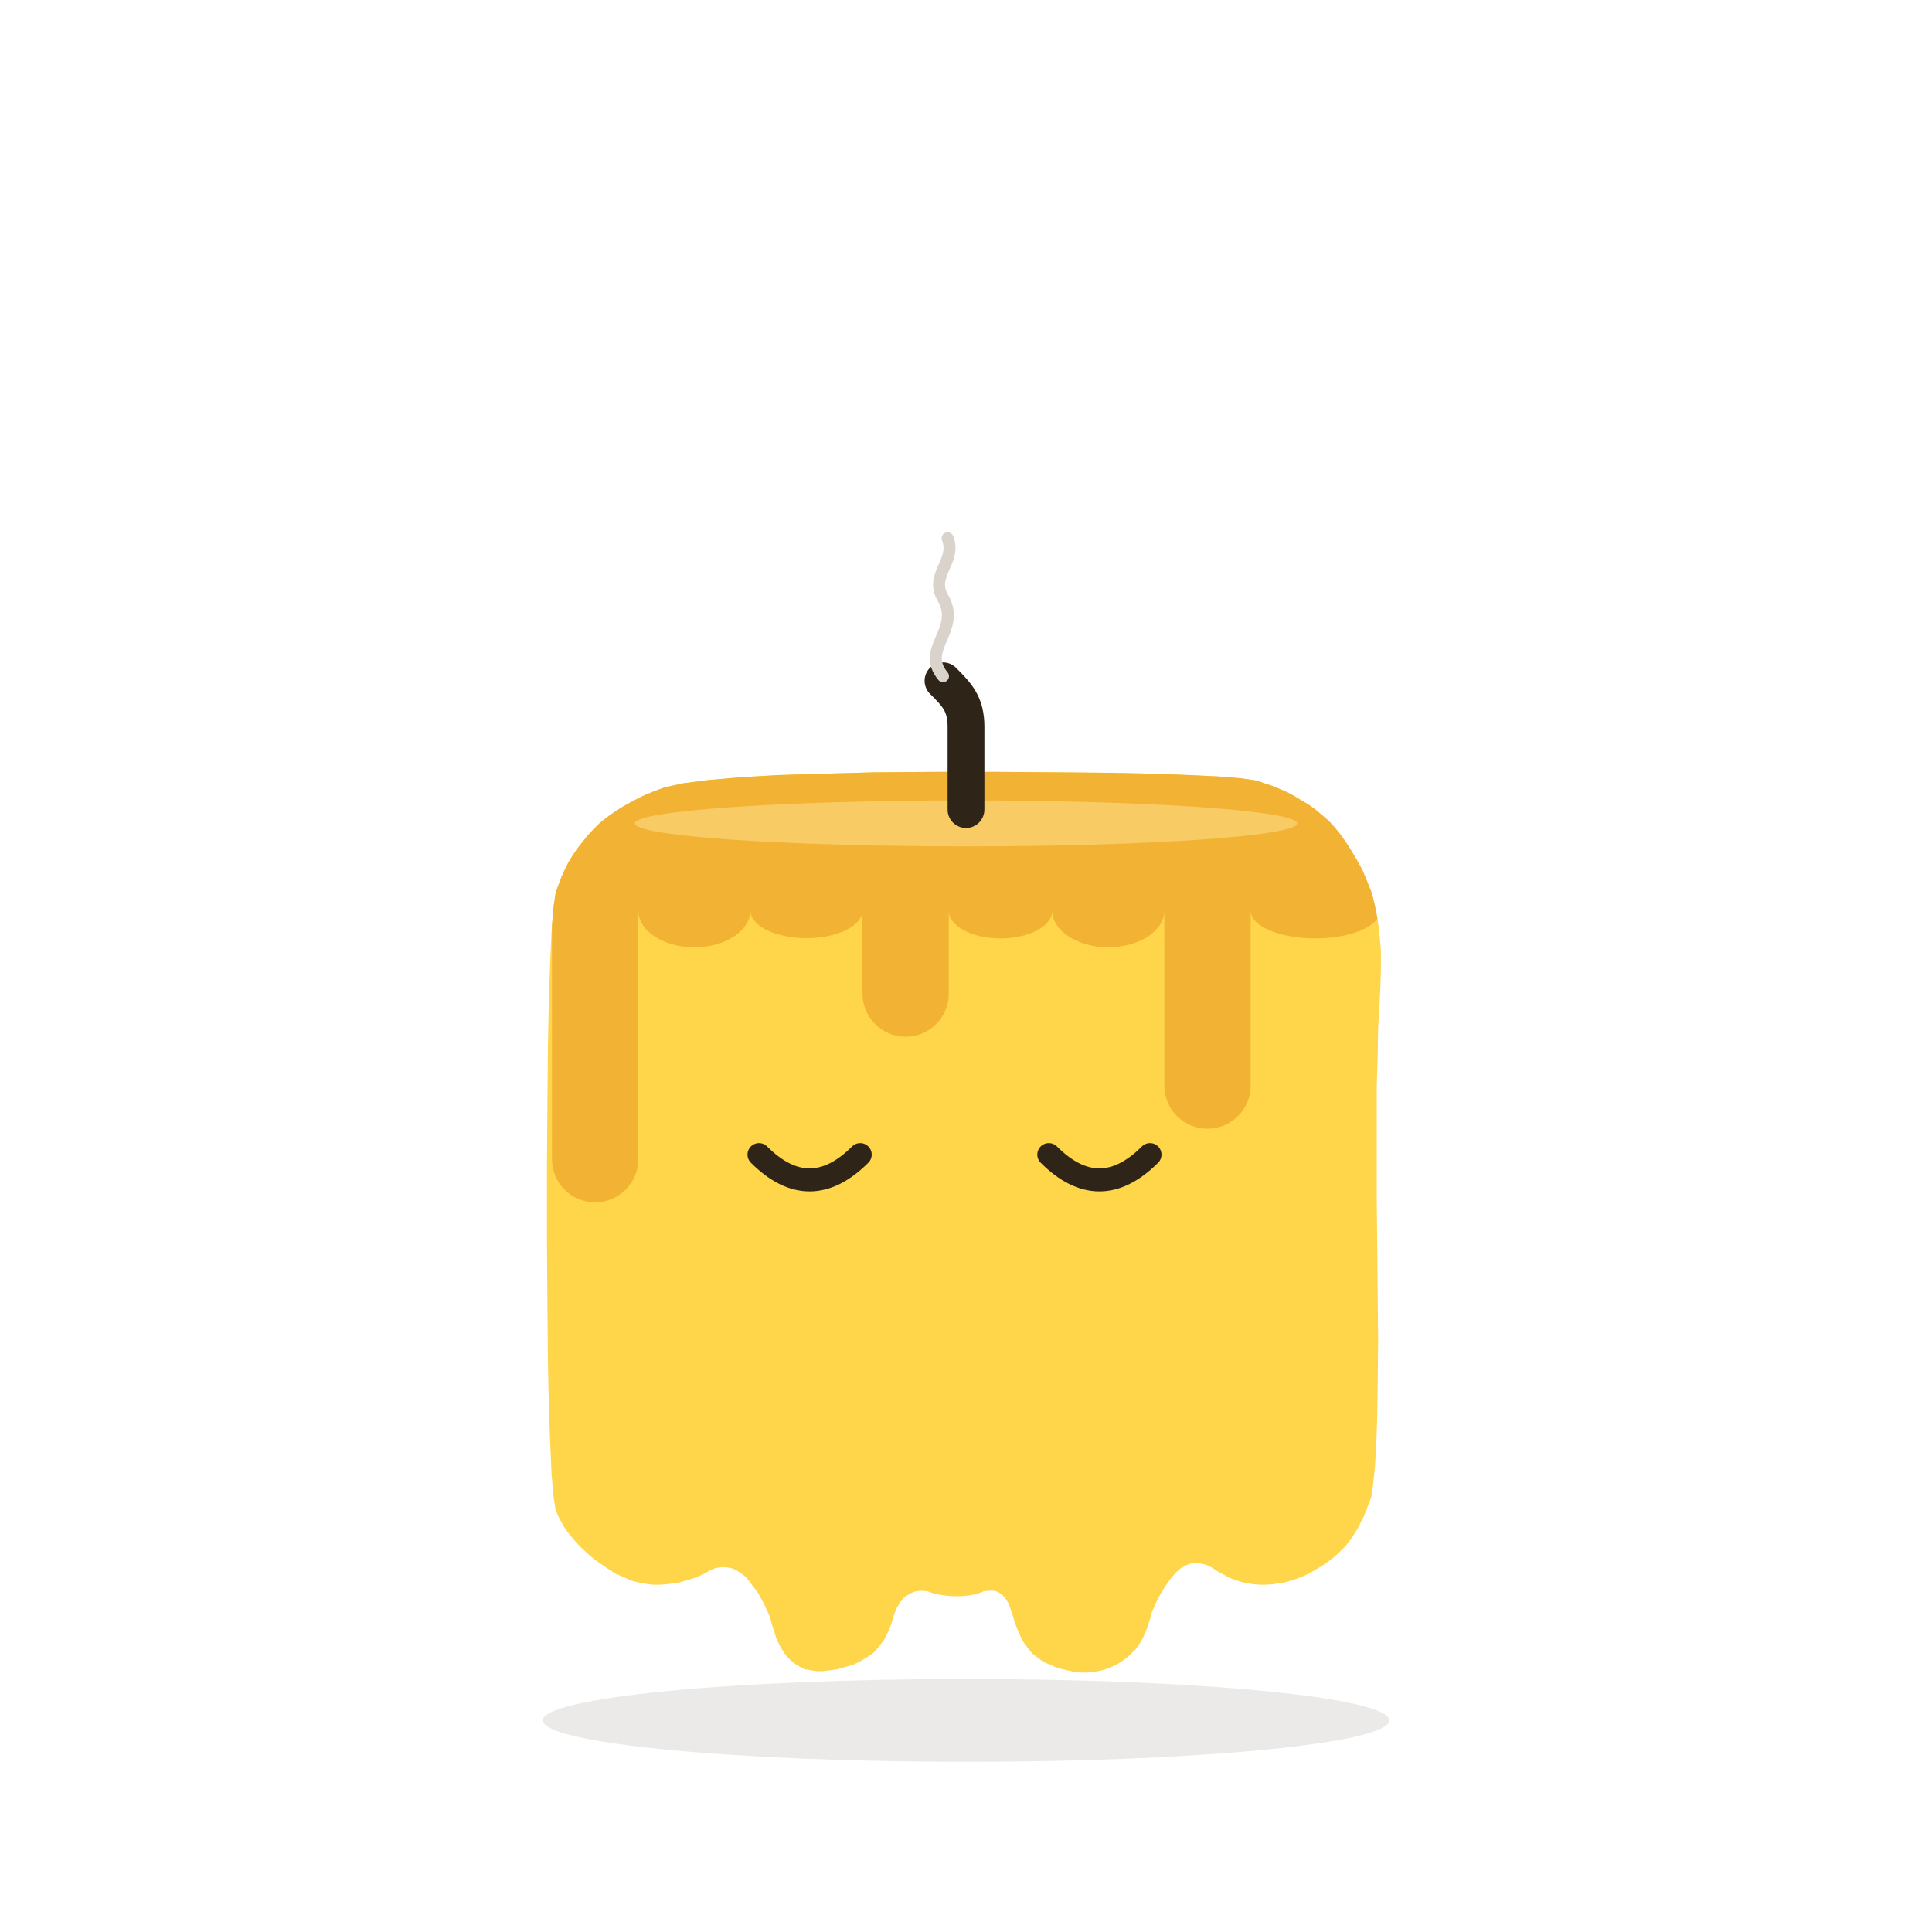
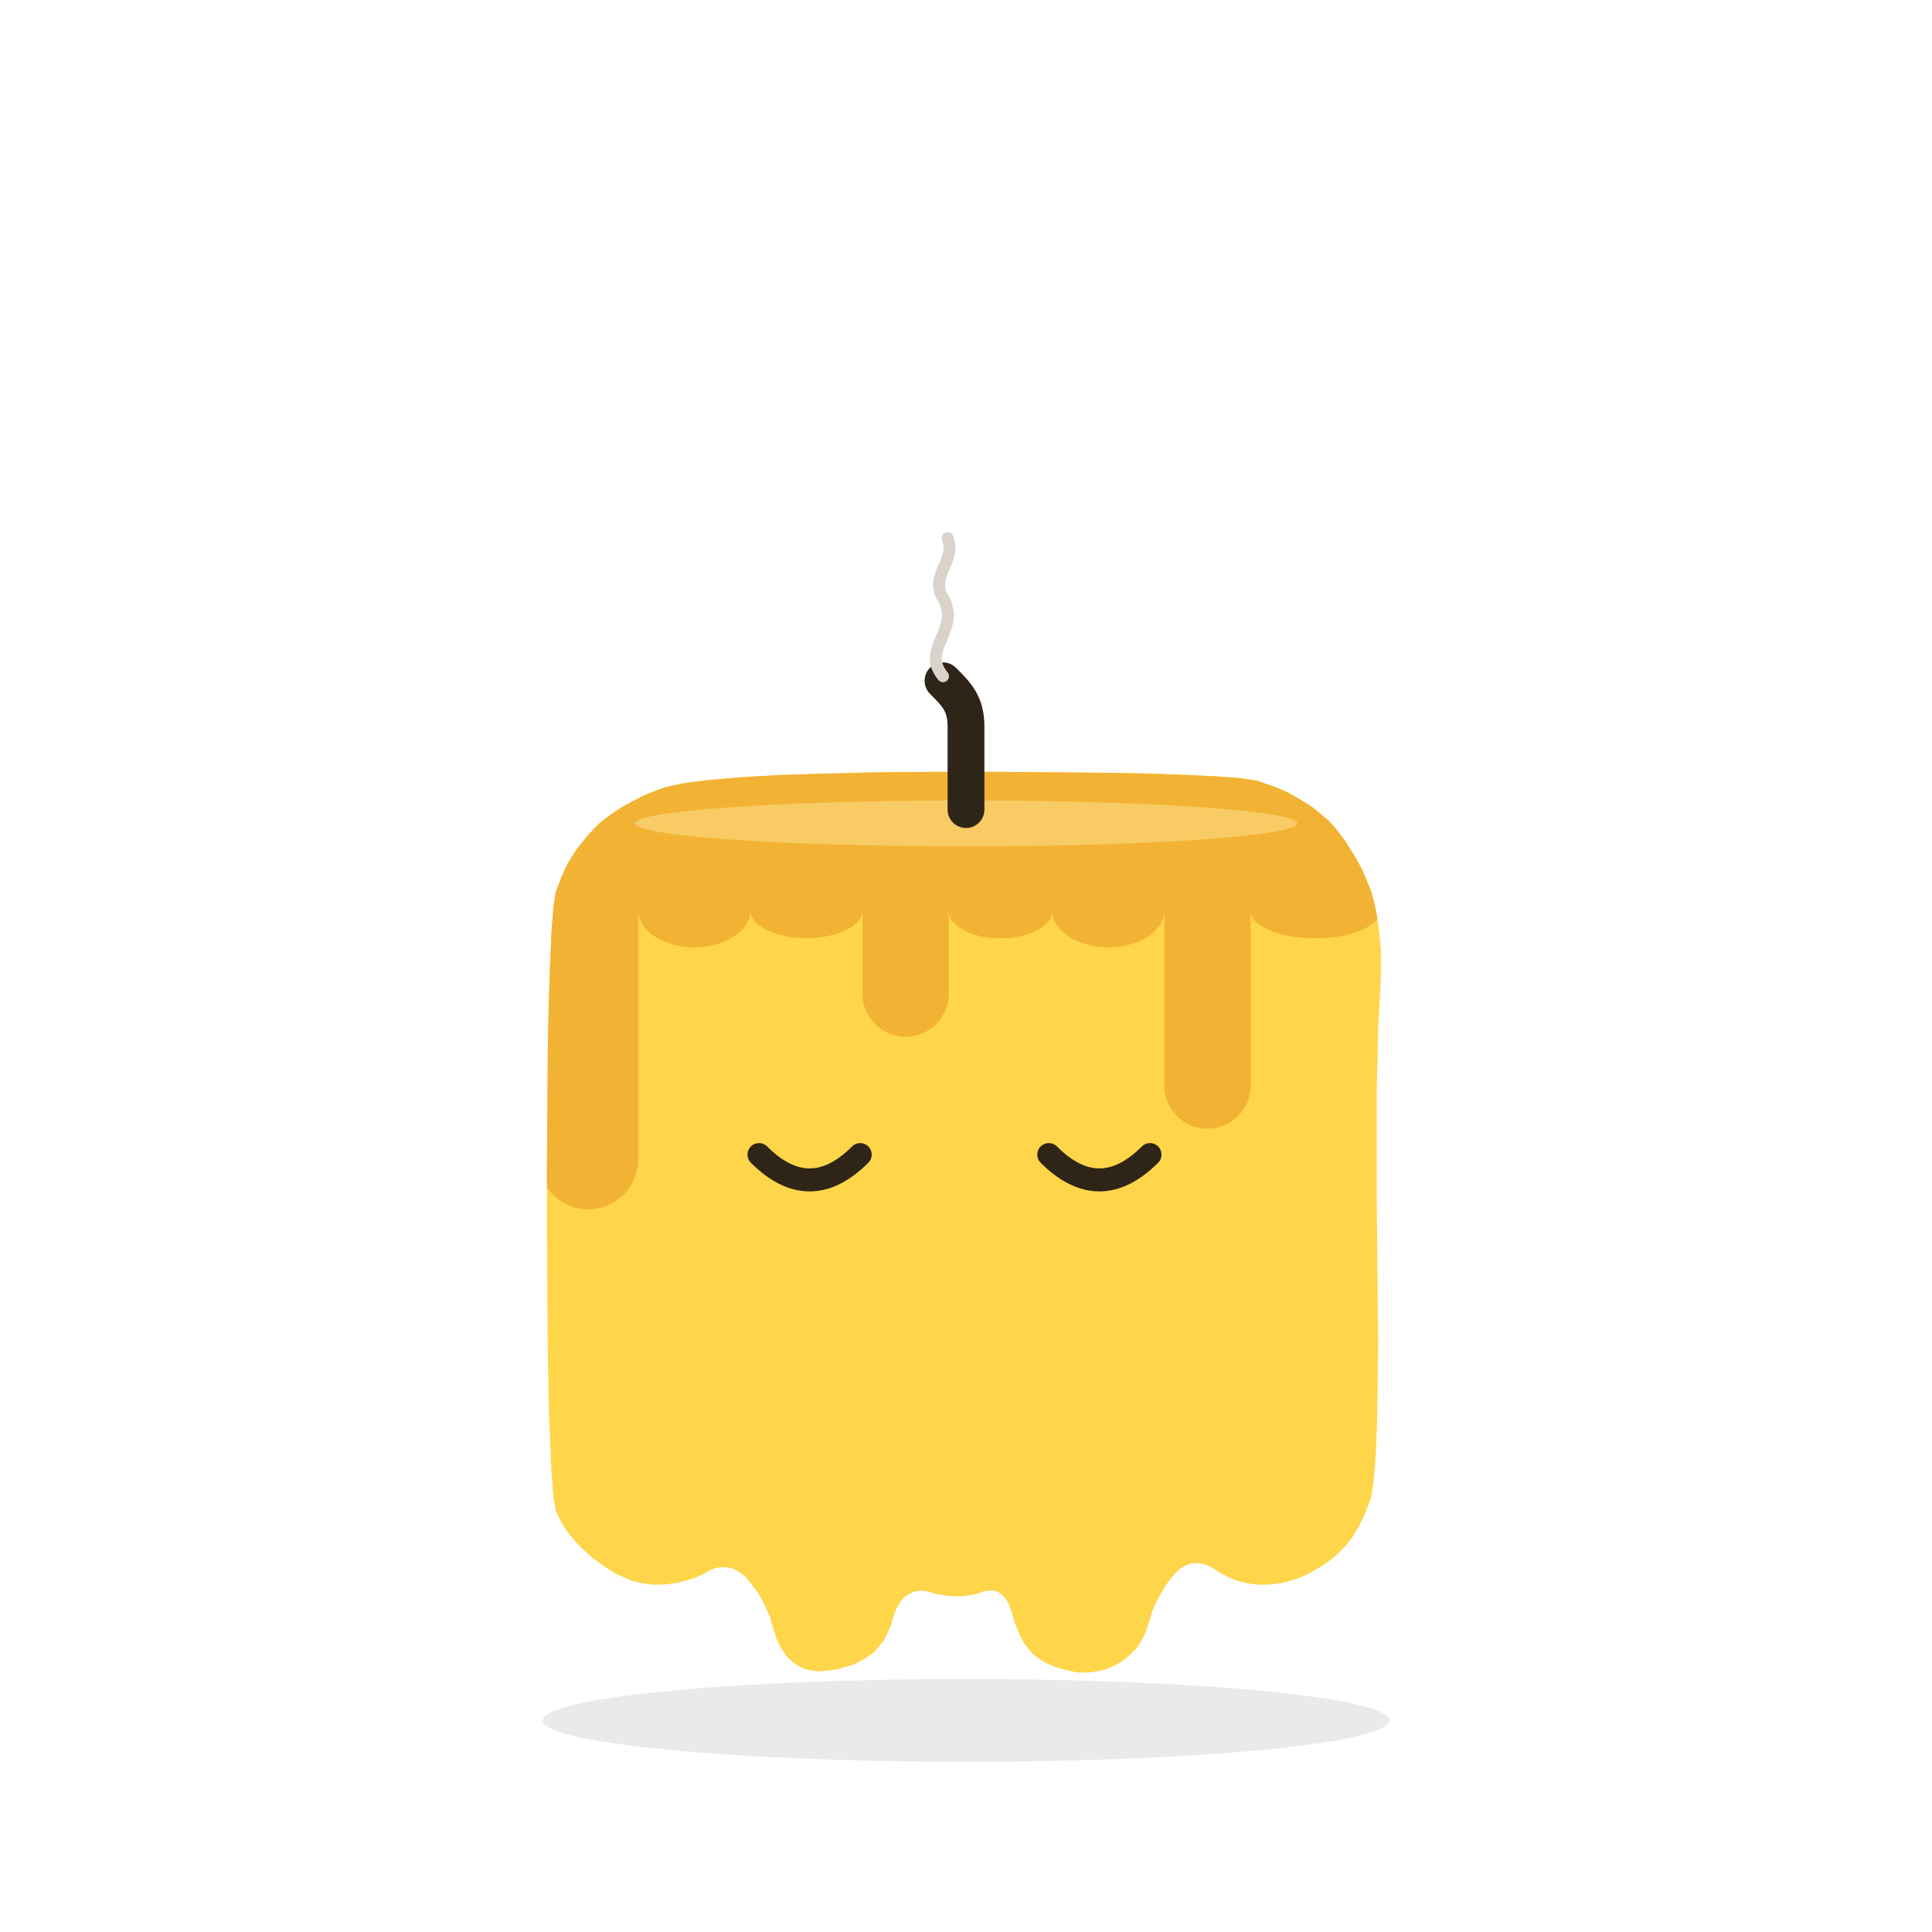
<svg xmlns="http://www.w3.org/2000/svg" viewBox="-60 -50 420 420">
  <ellipse id="그림자_312" cx="150" cy="324" rx="92" ry="9" fill="#2E2418" opacity="0.1" />
  <g id="휘서_313">
    <g id="포즈_314" transform="translate(0,0) rotate(0 150 316)">
      <g id="몸통_315" transform="translate(150,0) scale(1,1) translate(-150,0)">
        <path id="몸통-면_316" d="M142.9,117.8 L157.1,117.8 L169.8,117.9 L180.9,118.0 L190.5,118.2 L198.5,118.5 L204.9,118.8 L209.8,119.2 L213.2,119.7 L214.9,120.3 L216.7,120.9 L218.4,121.6 L220.0,122.3 L221.6,123.2 L223.1,124.1 L224.6,125.0 L226.1,126.1 L227.4,127.2 L228.8,128.4 L230.1,129.8 L231.4,131.4 L232.6,133.1 L233.8,135.0 L235.0,137.0 L236.2,139.2 L237.2,141.6 L238.2,144.1 L238.9,146.9 L239.5,150.0 L239.9,153.2 L240.2,156.7 L240.2,160.4 L240.1,164.3 L239.9,168.4 L239.6,173.4 L239.5,179.2 L239.3,185.9 L239.3,193.4 L239.3,201.8 L239.3,211.0 L239.4,221.1 L239.5,232.0 L239.6,241.7 L239.5,250.3 L239.4,257.7 L239.2,263.9 L238.9,268.9 L238.5,272.8 L238.1,275.5 L237.5,277.0 L237.0,278.4 L236.4,279.8 L235.8,281.0 L235.2,282.2 L234.5,283.3 L233.9,284.3 L233.2,285.2 L232.5,286.1 L231.7,286.9 L230.9,287.7 L230.0,288.5 L229.1,289.2 L228.0,290.0 L226.9,290.7 L225.7,291.4 L224.5,292.1 L223.2,292.7 L221.9,293.2 L220.6,293.6 L219.3,294.0 L218.0,294.2 L216.6,294.4 L215.3,294.5 L213.9,294.5 L212.6,294.4 L211.2,294.2 L209.9,293.9 L208.6,293.5 L207.3,293.0 L206.0,292.3 L204.7,291.6 L203.5,290.8 L202.3,290.2 L201.1,289.9 L199.9,289.8 L198.8,289.9 L197.8,290.3 L196.7,290.9 L195.7,291.8 L194.8,292.8 L193.9,294.0 L193.1,295.2 L192.3,296.5 L191.6,297.8 L191.0,299.1 L190.4,300.5 L190.0,302.0 L189.5,303.5 L189.0,304.9 L188.4,306.2 L187.7,307.4 L186.9,308.5 L185.9,309.5 L184.9,310.4 L183.8,311.2 L182.5,312.0 L181.3,312.5 L180.0,313.0 L178.7,313.3 L177.4,313.5 L176.1,313.6 L174.7,313.6 L173.3,313.4 L172.0,313.1 L170.7,312.8 L169.4,312.4 L168.3,311.9 L167.3,311.5 L166.3,310.9 L165.5,310.3 L164.7,309.7 L164.0,309.0 L163.4,308.2 L162.7,307.3 L162.1,306.3 L161.6,305.2 L161.1,304.0 L160.6,302.7 L160.2,301.3 L159.7,299.8 L159.2,298.5 L158.6,297.5 L157.9,296.7 L157.0,296.1 L156.1,295.8 L155.1,295.8 L153.9,295.9 L152.7,296.4 L151.4,296.7 L150.1,296.9 L148.7,297.0 L147.3,297.0 L145.9,296.9 L144.5,296.7 L143.0,296.4 L141.5,295.9 L140.1,295.8 L138.8,296.0 L137.7,296.5 L136.6,297.2 L135.7,298.3 L134.9,299.6 L134.3,301.2 L133.7,303.2 L133.0,304.9 L132.2,306.5 L131.1,307.9 L130.0,309.2 L128.6,310.2 L127.1,311.1 L125.5,311.9 L123.7,312.4 L122.0,312.9 L120.4,313.1 L118.9,313.3 L117.5,313.3 L116.3,313.1 L115.1,312.9 L114.0,312.4 L113.1,311.9 L112.2,311.2 L111.3,310.4 L110.6,309.5 L109.9,308.4 L109.3,307.3 L108.7,306.0 L108.3,304.6 L107.8,303.1 L107.4,301.6 L106.8,300.2 L106.2,298.9 L105.5,297.6 L104.8,296.3 L103.9,295.1 L103.0,293.9 L102.1,292.8 L101.1,292.0 L100.0,291.3 L99.0,290.9 L97.9,290.7 L96.7,290.7 L95.5,290.9 L94.3,291.4 L93.1,292.1 L91.8,292.7 L90.5,293.2 L89.1,293.6 L87.7,294.0 L86.3,294.2 L84.9,294.4 L83.4,294.5 L81.9,294.5 L80.4,294.3 L78.8,294.0 L77.2,293.6 L75.7,292.9 L74.0,292.2 L72.4,291.2 L70.8,290.1 L69.1,288.9 L67.6,287.6 L66.2,286.3 L65.0,285.0 L63.9,283.7 L62.9,282.4 L62.1,281.0 L61.4,279.7 L60.8,278.3 L60.3,275.2 L59.9,270.3 L59.6,263.6 L59.3,255.2 L59.1,245.0 L59.0,233.1 L58.9,219.4 L58.9,203.9 L59.0,190.2 L59.1,178.2 L59.3,167.9 L59.6,159.3 L59.9,152.5 L60.3,147.4 L60.8,144.0 L61.4,142.4 L62.0,140.8 L62.7,139.2 L63.5,137.6 L64.4,136.1 L65.4,134.6 L66.5,133.2 L67.7,131.7 L68.9,130.4 L70.3,129.0 L71.9,127.7 L73.6,126.5 L75.5,125.3 L77.5,124.2 L79.6,123.1 L82.0,122.1 L84.4,121.2 L88.4,120.3 L93.8,119.6 L100.7,119.0 L109.0,118.5 L118.8,118.2 L130.1,117.9 Z" fill="#FFD54A" />
      </g>
      <g id="촛농_317" transform="translate(150,0) scale(1,1) translate(-150,0)">
        <defs>
          <clipPath id="hwclip19">
            <path d="M142.9,117.8 L157.1,117.8 L169.8,117.9 L180.9,118.0 L190.5,118.2 L198.5,118.5 L204.9,118.8 L209.8,119.2 L213.2,119.7 L214.9,120.3 L216.7,120.9 L218.4,121.6 L220.0,122.3 L221.6,123.2 L223.1,124.1 L224.6,125.0 L226.1,126.1 L227.4,127.2 L228.8,128.4 L230.1,129.8 L231.4,131.4 L232.6,133.1 L233.8,135.0 L235.0,137.0 L236.2,139.2 L237.2,141.6 L238.2,144.1 L238.9,146.9 L239.5,150.0 L239.9,153.2 L240.2,156.7 L240.2,160.4 L240.1,164.3 L239.9,168.4 L239.6,173.4 L239.5,179.2 L239.3,185.9 L239.3,193.4 L239.3,201.8 L239.3,211.0 L239.4,221.1 L239.5,232.0 L239.6,241.7 L239.5,250.3 L239.4,257.7 L239.2,263.9 L238.9,268.9 L238.5,272.8 L238.1,275.5 L237.5,277.0 L237.0,278.4 L236.4,279.8 L235.8,281.0 L235.2,282.2 L234.5,283.3 L233.9,284.3 L233.2,285.2 L232.5,286.1 L231.7,286.9 L230.9,287.7 L230.0,288.5 L229.1,289.2 L228.0,290.0 L226.9,290.7 L225.7,291.4 L224.5,292.1 L223.2,292.7 L221.9,293.2 L220.6,293.6 L219.3,294.0 L218.0,294.2 L216.6,294.4 L215.3,294.5 L213.9,294.5 L212.6,294.4 L211.2,294.2 L209.9,293.9 L208.6,293.5 L207.3,293.0 L206.0,292.3 L204.7,291.6 L203.5,290.8 L202.3,290.2 L201.1,289.9 L199.9,289.8 L198.8,289.9 L197.8,290.3 L196.7,290.9 L195.7,291.8 L194.8,292.8 L193.9,294.0 L193.1,295.2 L192.3,296.5 L191.6,297.8 L191.0,299.1 L190.4,300.5 L190.0,302.0 L189.5,303.5 L189.0,304.9 L188.4,306.2 L187.7,307.4 L186.9,308.5 L185.9,309.5 L184.9,310.4 L183.8,311.2 L182.5,312.0 L181.3,312.5 L180.0,313.0 L178.7,313.3 L177.4,313.5 L176.1,313.6 L174.7,313.6 L173.3,313.4 L172.0,313.1 L170.7,312.8 L169.4,312.4 L168.3,311.9 L167.3,311.5 L166.3,310.9 L165.5,310.3 L164.7,309.7 L164.0,309.0 L163.4,308.2 L162.7,307.3 L162.1,306.3 L161.6,305.2 L161.1,304.0 L160.6,302.7 L160.2,301.3 L159.7,299.8 L159.2,298.5 L158.6,297.5 L157.9,296.7 L157.0,296.1 L156.1,295.8 L155.1,295.8 L153.9,295.9 L152.7,296.4 L151.4,296.7 L150.1,296.9 L148.7,297.0 L147.3,297.0 L145.9,296.9 L144.5,296.7 L143.0,296.4 L141.5,295.9 L140.1,295.8 L138.8,296.0 L137.7,296.5 L136.6,297.2 L135.7,298.3 L134.9,299.6 L134.3,301.2 L133.7,303.2 L133.0,304.9 L132.2,306.5 L131.1,307.9 L130.0,309.2 L128.6,310.2 L127.1,311.1 L125.5,311.9 L123.7,312.4 L122.0,312.9 L120.4,313.1 L118.9,313.3 L117.5,313.3 L116.3,313.1 L115.1,312.9 L114.0,312.4 L113.1,311.9 L112.2,311.2 L111.3,310.4 L110.6,309.5 L109.9,308.4 L109.3,307.3 L108.7,306.0 L108.3,304.6 L107.8,303.1 L107.4,301.6 L106.8,300.2 L106.2,298.9 L105.5,297.6 L104.8,296.3 L103.9,295.1 L103.0,293.9 L102.1,292.8 L101.1,292.0 L100.0,291.3 L99.0,290.9 L97.9,290.7 L96.7,290.7 L95.5,290.9 L94.3,291.4 L93.1,292.1 L91.8,292.7 L90.5,293.2 L89.1,293.6 L87.7,294.0 L86.3,294.2 L84.9,294.4 L83.4,294.5 L81.9,294.5 L80.4,294.3 L78.8,294.0 L77.2,293.6 L75.7,292.9 L74.0,292.2 L72.4,291.2 L70.8,290.1 L69.1,288.9 L67.6,287.6 L66.2,286.3 L65.0,285.0 L63.9,283.7 L62.9,282.4 L62.1,281.0 L61.4,279.7 L60.8,278.3 L60.3,275.2 L59.9,270.3 L59.6,263.6 L59.3,255.2 L59.1,245.0 L59.0,233.1 L58.9,219.4 L58.9,203.9 L59.0,190.2 L59.1,178.2 L59.3,167.9 L59.6,159.3 L59.9,152.5 L60.3,147.4 L60.8,144.0 L61.4,142.4 L62.0,140.8 L62.7,139.2 L63.5,137.6 L64.4,136.1 L65.4,134.6 L66.5,133.2 L67.7,131.7 L68.9,130.4 L70.3,129.0 L71.9,127.7 L73.6,126.5 L75.5,125.3 L77.5,124.2 L79.6,123.1 L82.0,122.1 L84.4,121.2 L88.4,120.3 L93.8,119.6 L100.7,119.0 L109.0,118.5 L118.8,118.2 L130.1,117.9 Z" />
          </clipPath>
        </defs>
        <g clip-path="url(#hwclip19)">
-           <path id="촛농-흐름_318" d="M60,116 H240 V148 a14.062,6 0 0 1 -28.125,0 v38 a9.375,9.375 0 0 1 -18.75,0 v-38 a12.188,8 0 0 1 -24.375,0 a11.25,6 0 0 1 -22.5,0 v18 a9.375,9.375 0 0 1 -18.75,0 v-18 a12.188,6 0 0 1 -24.375,0 a12.188,8 0 0 1 -24.375,0 v54 a9.375,9.375 0 0 1 -18.75,0 v-54 Z" fill="#F2B233" />
+           <path id="촛농-흐름_318" d="M60,116 H240 V148 a14.062,6 0 0 1 -28.125,0 v38 a9.375,9.375 0 0 1 -18.75,0 v-38 a12.188,8 0 0 1 -24.375,0 a11.25,6 0 0 1 -22.5,0 v18 a9.375,9.375 0 0 1 -18.75,0 v-18 a12.188,6 0 0 1 -24.375,0 a12.188,8 0 0 1 -24.375,0 v54 a10.875,10.875 0 0 1 -21.75,0 h-4 V116 Z" fill="#F2B233" />
        </g>
        <ellipse id="윗면_319" cx="150" cy="129" rx="72" ry="5" fill="#FFE9A0" opacity=".45" />
      </g>
      <path id="심지_320" d="M150,126 V108 C150,103 148,101 145,98" fill="none" stroke="#2E2418" stroke-width="8" stroke-linecap="round" />
      <g id="불꽃_321">
        <g id="불꽃-모양_322">
          <path d="M145,97 c-5,-6 4,-10 0,-17 c-3,-5 3,-8 1,-13" fill="none" stroke="#D9D3CB" stroke-width="2.6" stroke-linecap="round" />
        </g>
      </g>
      <g id="눈_323">
        <path d="M105,201 q11,11 22,0" stroke="#2E2418" stroke-width="5" fill="none" stroke-linecap="round" />
        <path d="M168,201 q11,11 22,0" stroke="#2E2418" stroke-width="5" fill="none" stroke-linecap="round" />
      </g>
    </g>
  </g>
</svg>
